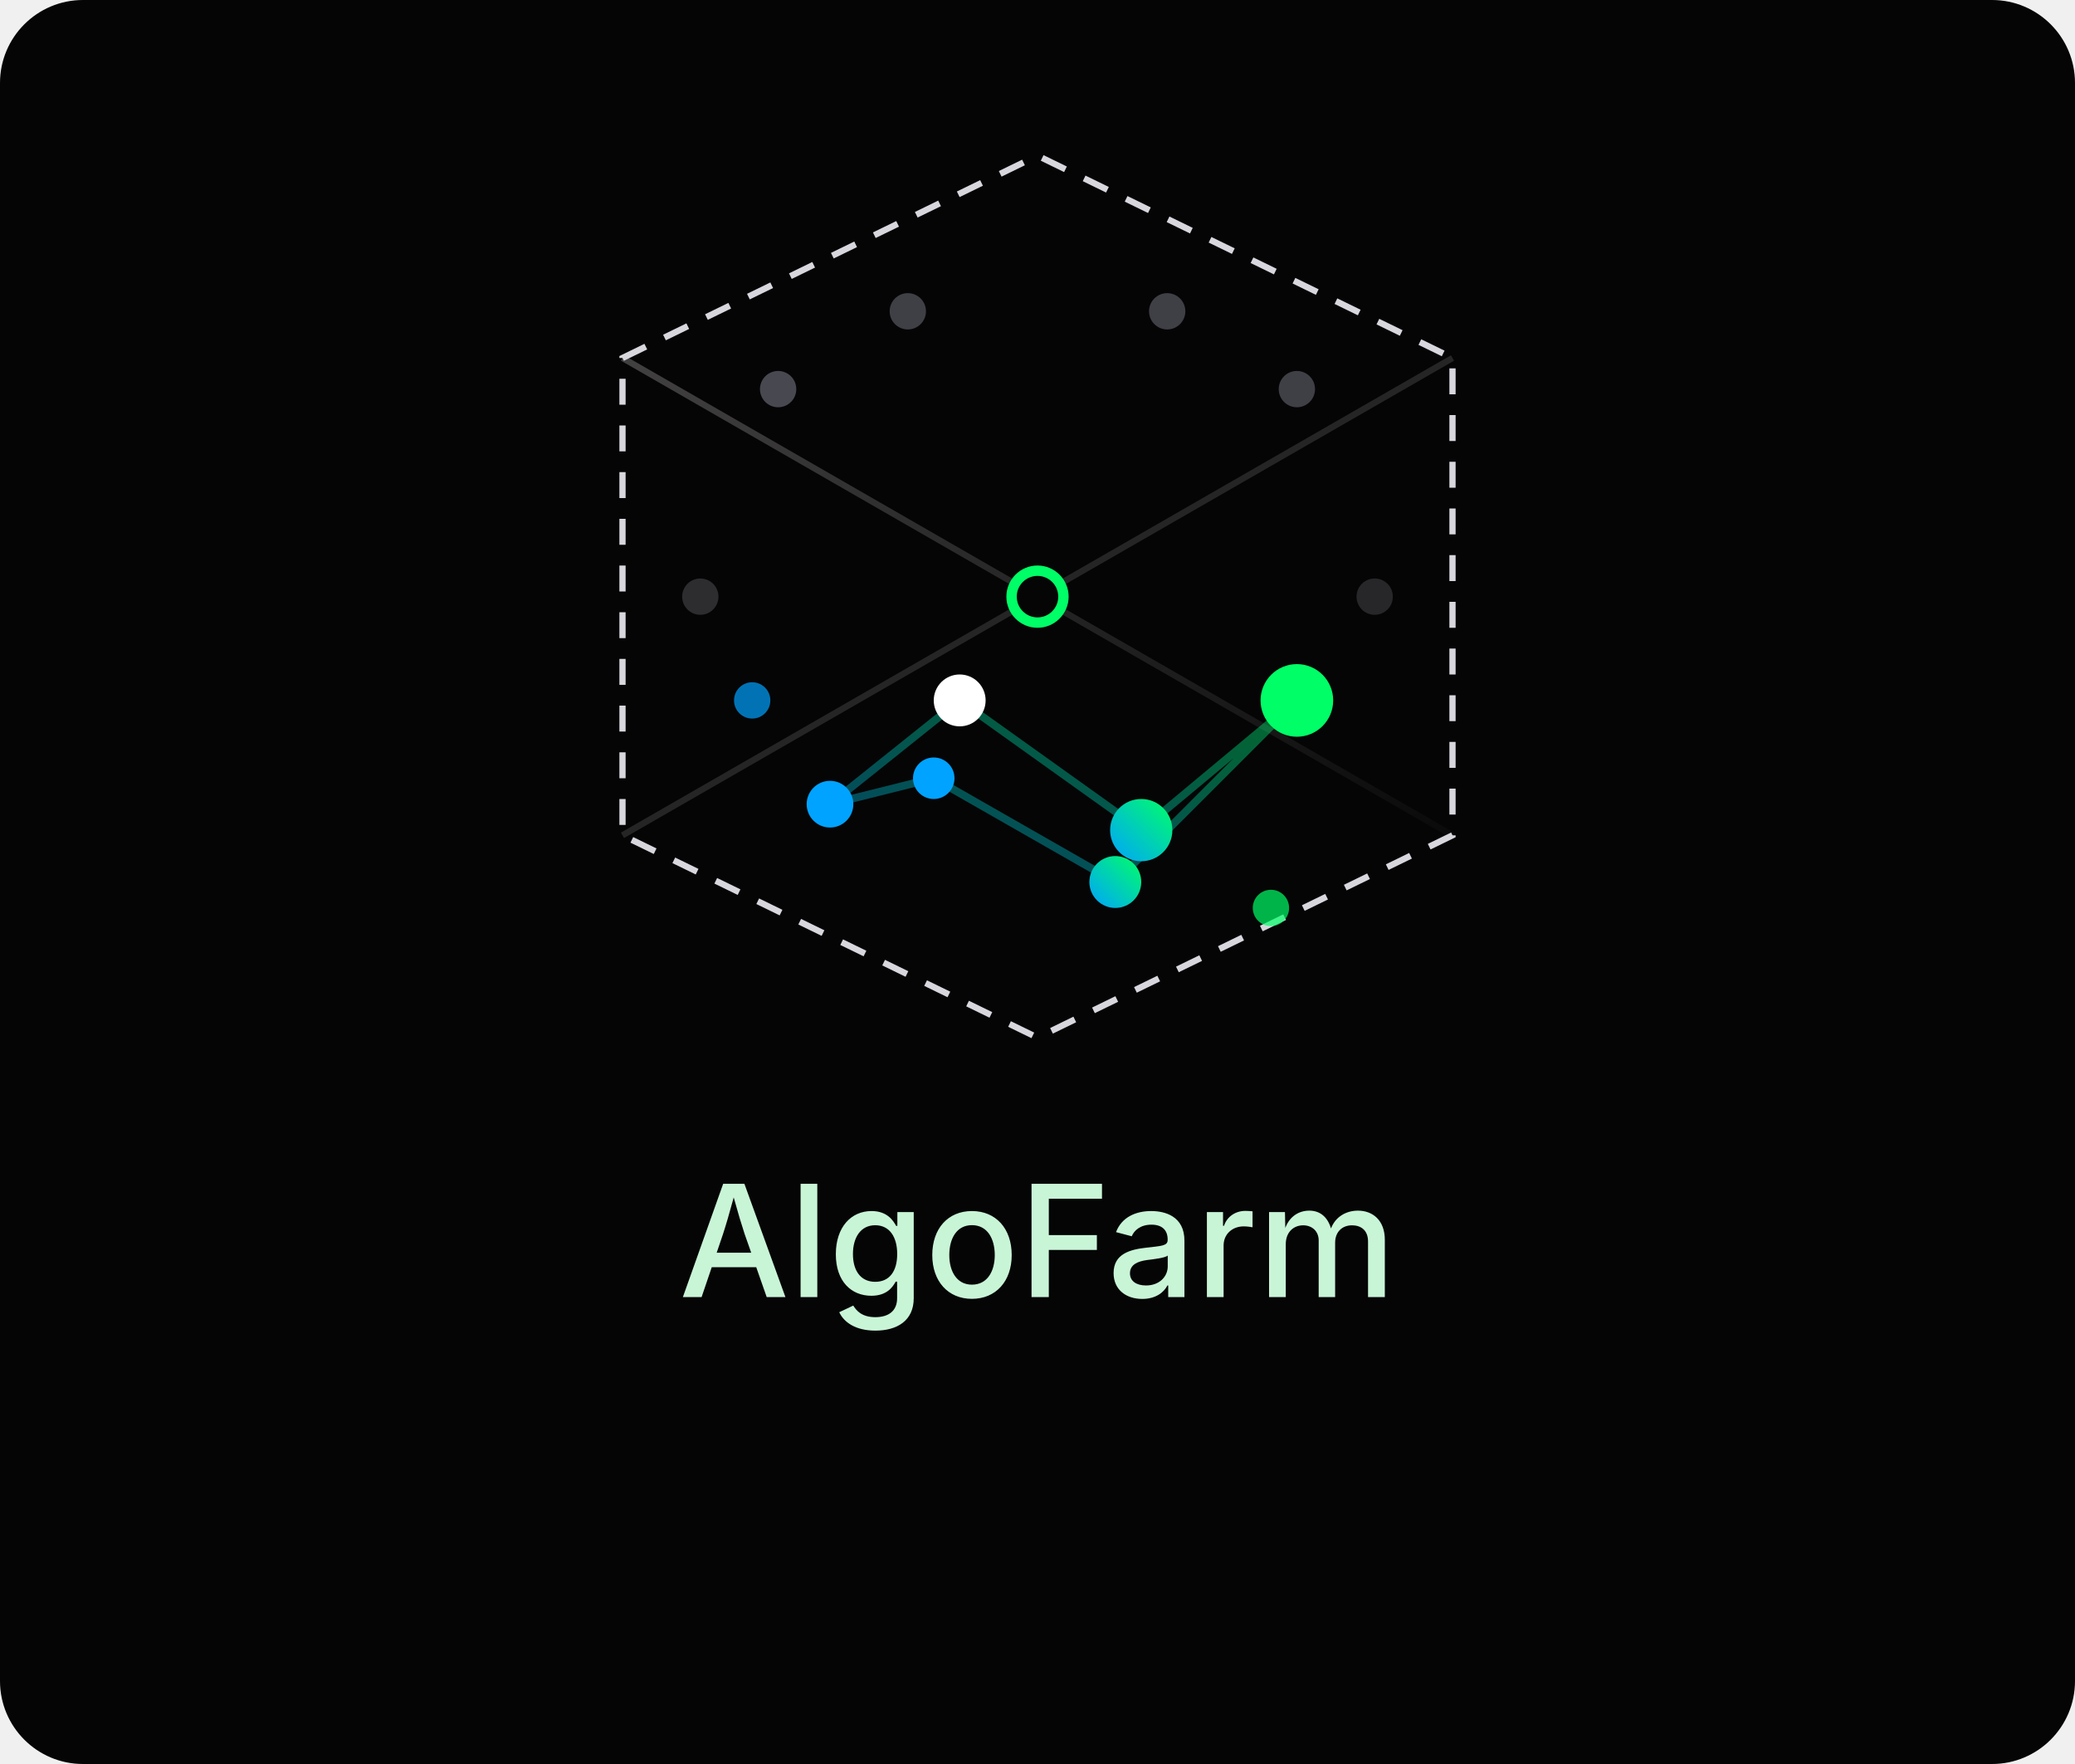
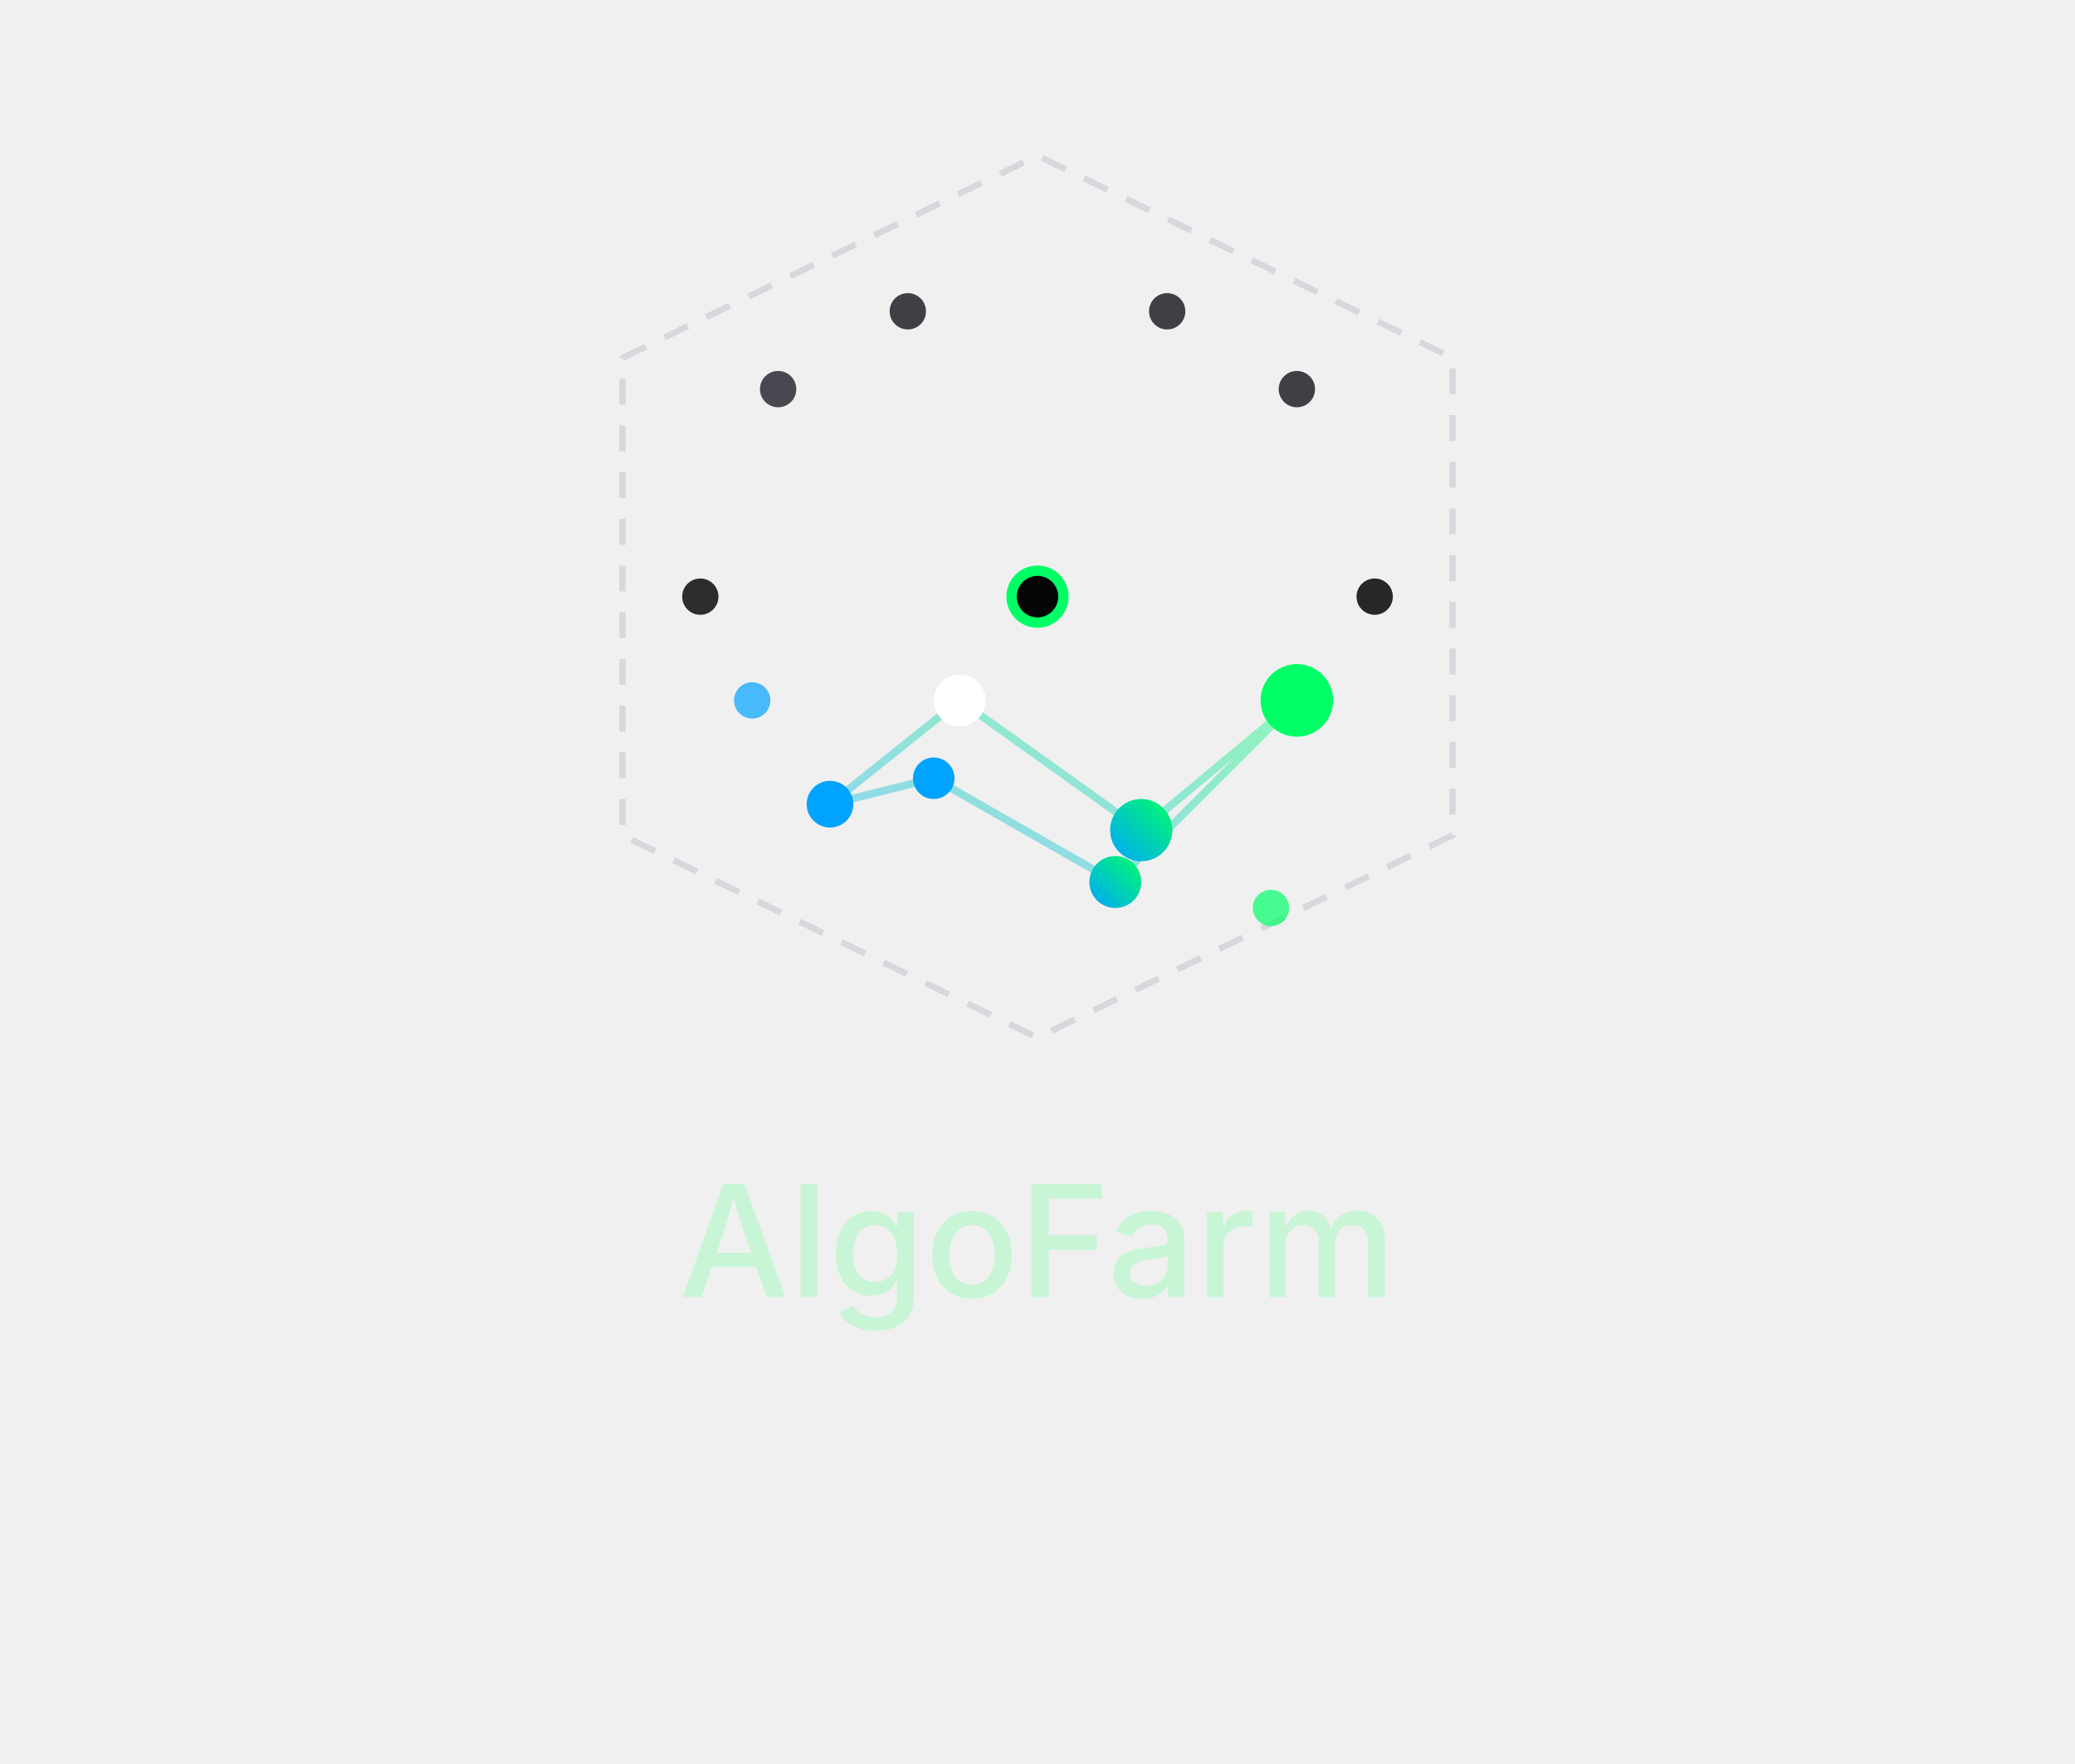
- <svg xmlns="http://www.w3.org/2000/svg" viewBox="0 0 400 340" width="100%" height="100%">
-   <rect width="100%" height="100%" fill="#050506" rx="16" />
+ <svg xmlns="http://www.w3.org/2000/svg" viewBox="0 0 400 340" width="100%" height="100%" style="background: transparent;">
  <defs>
    <linearGradient id="glowGrad" x1="0%" y1="100%" x2="100%" y2="0%">
      <stop offset="0%" stop-color="#00A3FF" />
      <stop offset="100%" stop-color="#00FF66" />
    </linearGradient>
    <linearGradient id="axisFade" x1="0%" y1="0%" x2="100%" y2="100%">
      <stop offset="0%" stop-color="#f7f1f1ff" stop-opacity="0.25" />
      <stop offset="100%" stop-color="#fffafaff" stop-opacity="0.02" />
    </linearGradient>
  </defs>
  <g transform="translate(200, 115)">
    <line x1="-80" y1="46" x2="80" y2="-46" stroke="url(#axisFade)" stroke-width="1.2" />
    <line x1="-80" y1="-46" x2="80" y2="46" stroke="url(#axisFade)" stroke-width="1.2" />
    <line x1="0" y1="-85" x2="0" y2="85" stroke="url(#axisFade)" stroke-width="1.2" />
    <polygon points="-80,-46 0,-85 80,-46 80,46 0,85 -80,46" fill="none" stroke="#d7d7ddff" stroke-width="1.2" stroke-dasharray="5 4" />
    <circle cx="-50" cy="-40" r="3.5" fill="#484850ff" />
    <circle cx="-25" cy="-55" r="3.5" fill="#3F3F46" />
    <circle cx="25" cy="-55" r="3.5" fill="#3F3F46" />
    <circle cx="50" cy="-40" r="3.5" fill="#3F3F46" />
    <circle cx="-65" cy="0" r="3.5" fill="#2d2d30ff" />
    <circle cx="65" cy="0" r="3.5" fill="#27272A" />
    <polyline points="-40,40 -15,20 20,45 50,20 15,55 -20,35 -40,40" fill="none" stroke="url(#glowGrad)" stroke-width="1.5" stroke-opacity="0.4" />
    <circle cx="-40" cy="40" r="4.5" fill="#00A3FF" />
    <circle cx="-15" cy="20" r="5" fill="#FFFFFF" />
    <circle cx="20" cy="45" r="6" fill="url(#glowGrad)" />
    <circle cx="50" cy="20" r="7" fill="#00FF66" />
    <circle cx="15" cy="55" r="5" fill="url(#glowGrad)" />
    <circle cx="-20" cy="35" r="4" fill="#00A3FF" />
    <circle cx="45" cy="60" r="3.5" fill="#00FF66" opacity="0.7" />
    <circle cx="-55" cy="20" r="3.5" fill="#00A3FF" opacity="0.7" />
    <circle cx="0" cy="0" r="5" fill="#050506" stroke="#00FF66" stroke-width="2" />
  </g>
  <text x="200" y="250" fill="#c9f5d7ff" text-anchor="middle" font-family="system-ui, -apple-system, sans-serif" font-size="30" font-weight="500" letter-spacing="0em">AlgoFarm</text>
</svg>
